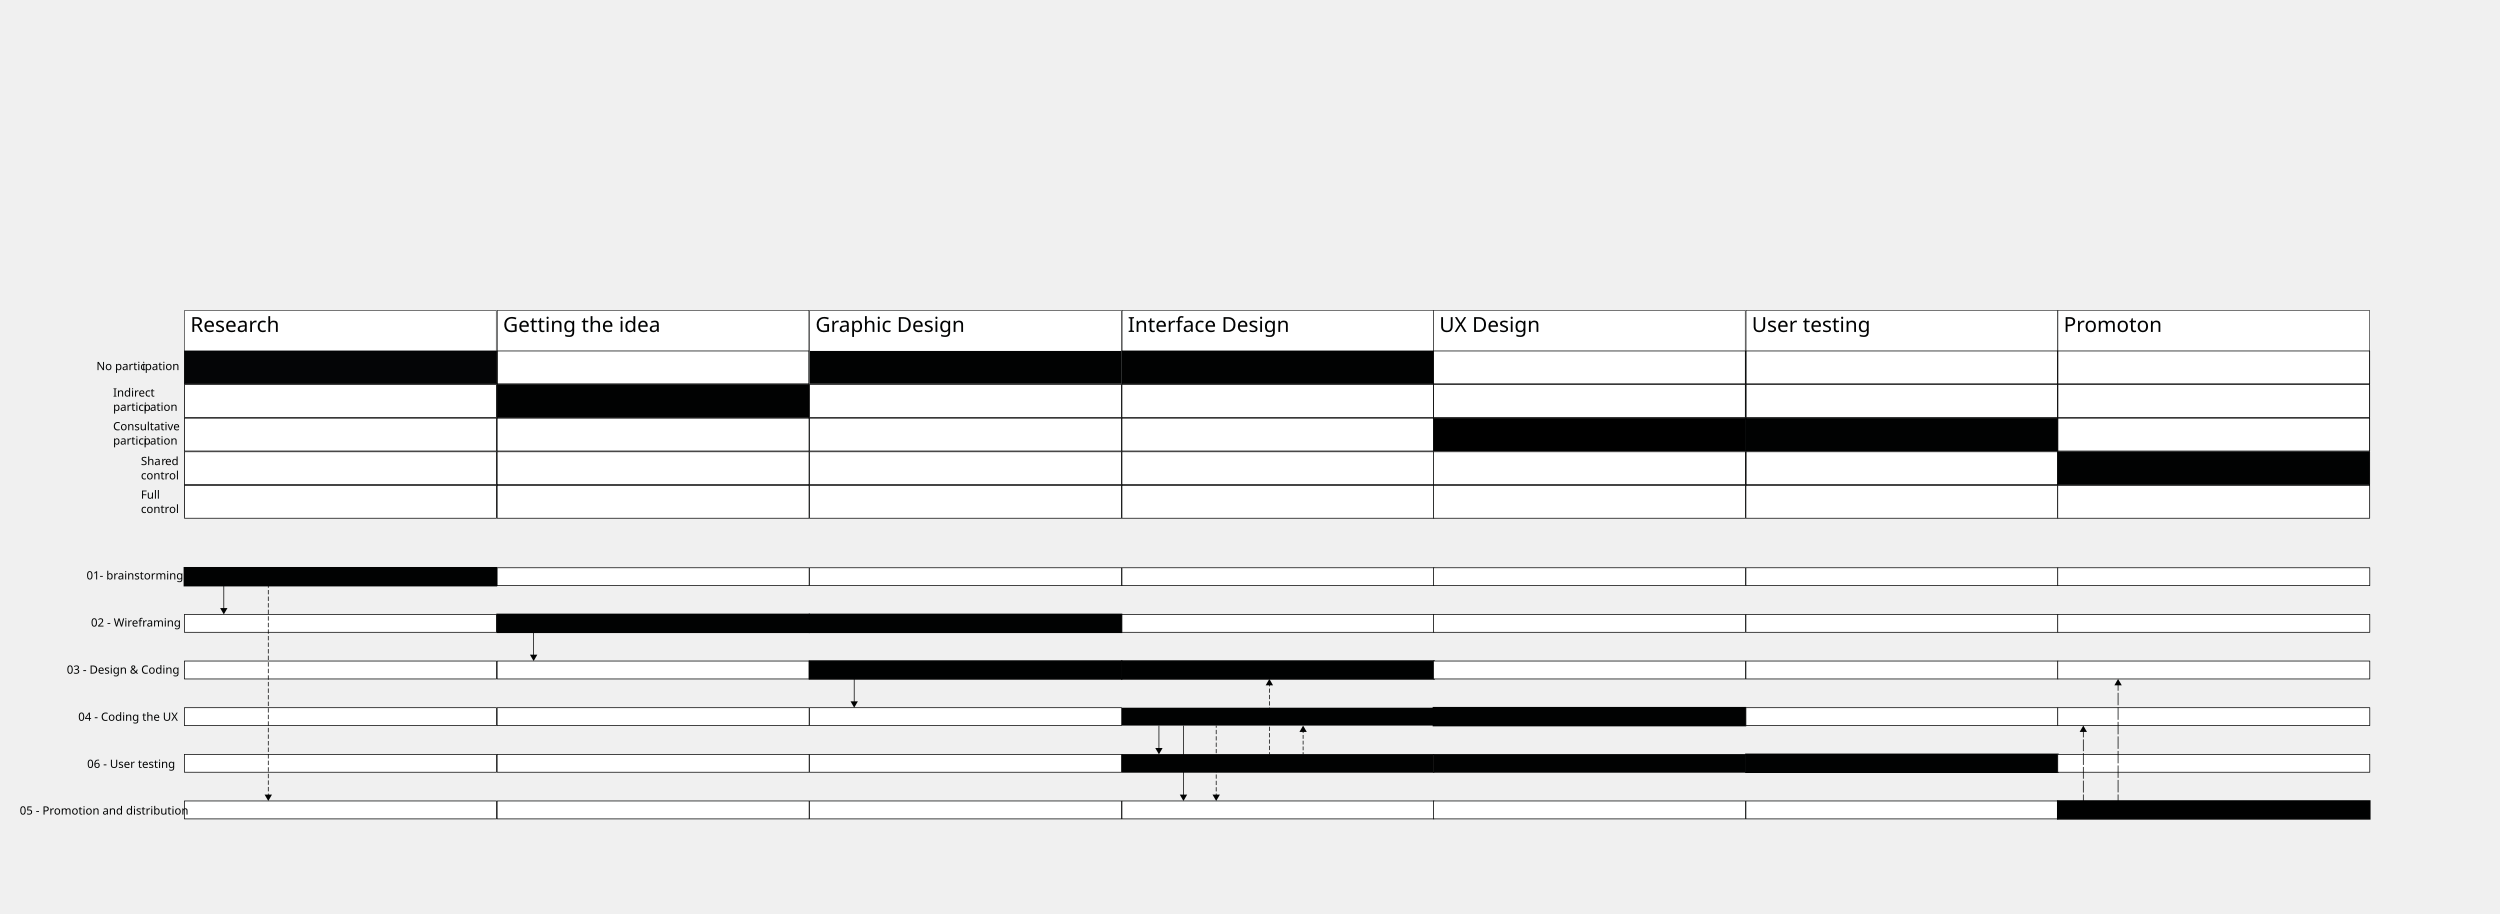
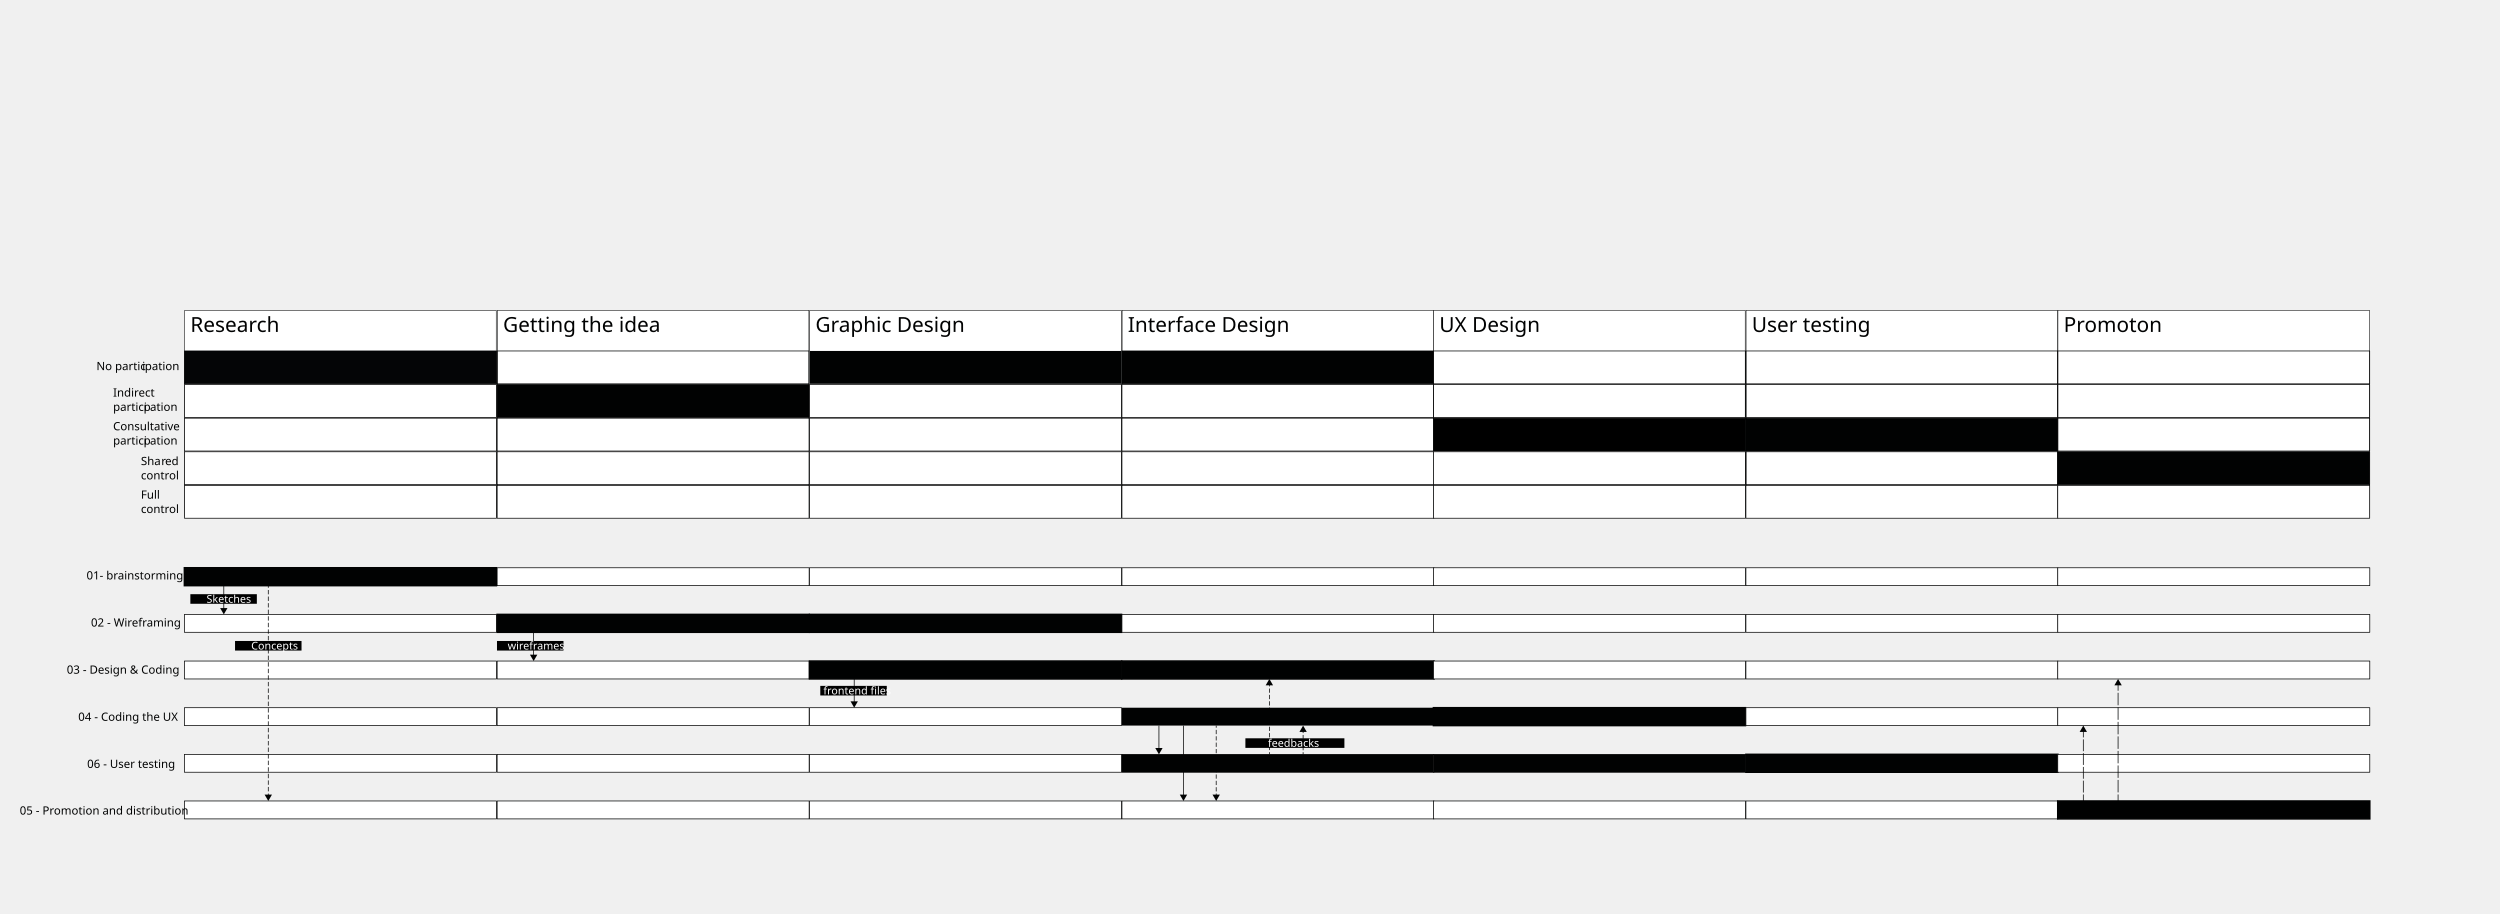
<svg xmlns="http://www.w3.org/2000/svg" version="1.1" id="Livello_1" x="0px" y="0px" width="1629.91px" height="595.281px" viewBox="0 0 1629.91 595.281" enable-background="new 0 0 1629.91 595.281" xml:space="preserve">
  <rect x="120.374" y="202.331" fill="#FFFFFF" width="203.152" height="134.364" />
  <rect x="120.374" y="202.331" fill="none" stroke="#010202" stroke-width="0.35" stroke-linejoin="round" width="203.152" height="134.364" />
  <text transform="matrix(1 0 0 1 124.106 216.4297)" fill="#010202" font-family="'TitilliumWeb-Regular'" font-size="13.565">Research</text>
  <rect x="120.268" y="228.812" fill="#040506" width="203.364" height="21.426" />
  <rect x="120.268" y="228.812" fill="none" stroke="#010202" stroke-width="0.481" stroke-linejoin="round" width="203.364" height="21.426" />
  <rect x="120.268" y="250.719" fill="#FFFFFF" width="203.364" height="21.427" />
  <rect x="120.268" y="250.719" fill="none" stroke="#010202" stroke-width="0.481" stroke-linejoin="round" width="203.364" height="21.427" />
  <rect x="120.268" y="272.626" fill="#FFFFFF" width="203.364" height="21.427" />
  <rect x="120.268" y="272.626" fill="none" stroke="#010202" stroke-width="0.481" stroke-linejoin="round" width="203.364" height="21.427" />
  <rect x="120.268" y="294.533" fill="#FFFFFF" width="203.364" height="21.427" />
  <rect x="120.268" y="294.533" fill="none" stroke="#010202" stroke-width="0.481" stroke-linejoin="round" width="203.364" height="21.427" />
  <rect x="120.268" y="316.441" fill="#FFFFFF" width="203.364" height="21.426" />
  <rect x="120.268" y="316.441" fill="none" stroke="#010202" stroke-width="0.481" stroke-linejoin="round" width="203.364" height="21.426" />
  <text transform="matrix(1 0 0 1 62.8735 241.3086)" fill="#010202" font-family="'TitilliumWeb-Regular'" font-size="7.461">No partic</text>
  <text transform="matrix(1 0 0 1 92.7275 241.3086)" fill="#010202" font-family="'TitilliumWeb-Regular'" font-size="7.461">i</text>
  <text transform="matrix(1 0 0 1 94.3994 241.3086)" fill="#010202" font-family="'TitilliumWeb-Regular'" font-size="7.461">pation</text>
  <text transform="matrix(1 0 0 1 73.729 258.5527)" fill="#010202" font-family="'TitilliumWeb-Regular'" font-size="7.461">Indirect </text>
  <text transform="matrix(1 0 0 1 73.729 267.8779)" fill="#010202" font-family="'TitilliumWeb-Regular'" font-size="7.461">partici</text>
  <text transform="matrix(1 0 0 1 93.6299 267.8779)" fill="#010202" font-family="'TitilliumWeb-Regular'" font-size="7.461">p</text>
  <text transform="matrix(1 0 0 1 97.7939 267.8779)" fill="#010202" font-family="'TitilliumWeb-Regular'" font-size="7.461">ation</text>
  <text transform="matrix(1 0 0 1 73.729 280.5273)" fill="#010202" font-family="'TitilliumWeb-Regular'" font-size="7.461">Consultative</text>
  <text transform="matrix(1 0 0 1 73.729 289.8525)" fill="#010202" font-family="'TitilliumWeb-Regular'" font-size="7.461">partici</text>
  <text transform="matrix(1 0 0 1 93.6299 289.8525)" fill="#010202" font-family="'TitilliumWeb-Regular'" font-size="7.461">p</text>
  <text transform="matrix(1 0 0 1 97.7939 289.8525)" fill="#010202" font-family="'TitilliumWeb-Regular'" font-size="7.461">ation</text>
  <text transform="matrix(1 0 0 1 91.8687 303.2227)" fill="#010202" font-family="'TitilliumWeb-Regular'" font-size="7.461">Sha</text>
  <text transform="matrix(1 0 0 1 105.1436 303.2227)" fill="#010202" font-family="'TitilliumWeb-Regular'" font-size="7.461">r</text>
  <text transform="matrix(1 0 0 1 107.6426 303.2227)" fill="#010202" font-family="'TitilliumWeb-Regular'" font-size="7.461">ed</text>
  <text transform="matrix(1 0 0 1 91.8687 312.5479)" fill="#010202" font-family="'TitilliumWeb-Regular'" font-size="7.461">control</text>
  <text transform="matrix(1 0 0 1 91.877 325.1289)" fill="#010202" font-family="'TitilliumWeb-Regular'" font-size="7.461">Full</text>
  <text transform="matrix(1 0 0 1 91.877 334.4561)" fill="#010202" font-family="'TitilliumWeb-Regular'" font-size="7.461">control</text>
  <rect x="324.219" y="202.331" fill="#FFFFFF" width="203.151" height="134.364" />
  <rect x="324.219" y="202.331" fill="none" stroke="#010202" stroke-width="0.35" stroke-linejoin="round" width="203.151" height="134.364" />
  <text transform="matrix(1 0 0 1 327.9502 216.4297)" fill="#010202" font-family="'TitilliumWeb-Regular'" font-size="13.565">Getting the idea</text>
  <rect x="324.113" y="228.812" fill="none" stroke="#010202" stroke-width="0.481" stroke-linejoin="round" width="203.363" height="21.426" />
  <rect x="324.113" y="250.719" fill="#010202" width="203.363" height="21.427" />
  <rect x="324.113" y="250.719" fill="none" stroke="#010202" stroke-width="0.481" stroke-linejoin="round" width="203.363" height="21.427" />
  <rect x="324.113" y="272.626" fill="#FFFFFF" width="203.363" height="21.427" />
  <rect x="324.113" y="272.626" fill="none" stroke="#010202" stroke-width="0.481" stroke-linejoin="round" width="203.363" height="21.427" />
  <rect x="324.113" y="294.533" fill="#FFFFFF" width="203.363" height="21.427" />
  <rect x="324.113" y="294.533" fill="none" stroke="#010202" stroke-width="0.481" stroke-linejoin="round" width="203.363" height="21.427" />
  <rect x="324.113" y="316.441" fill="#FFFFFF" width="203.363" height="21.426" />
  <rect x="324.113" y="316.441" fill="none" stroke="#010202" stroke-width="0.481" stroke-linejoin="round" width="203.363" height="21.426" />
  <rect x="527.887" y="202.331" fill="#FFFFFF" width="203.167" height="134.364" />
  <rect x="527.887" y="202.331" fill="none" stroke="#010202" stroke-width="0.35" stroke-linejoin="round" width="203.167" height="134.364" />
  <text transform="matrix(1 0 0 1 531.624 216.4297)" fill="#010202" font-family="'TitilliumWeb-Regular'" font-size="13.565">Graphic Design</text>
  <rect x="527.781" y="228.812" fill="#FFFFFF" width="203.379" height="21.426" />
  <rect x="527.781" y="228.812" fill="#010202" width="203.379" height="21.426" />
  <rect x="527.781" y="250.719" fill="#FFFFFF" width="203.379" height="21.427" />
  <rect x="527.781" y="250.719" fill="none" stroke="#010202" stroke-width="0.481" stroke-linejoin="round" width="203.379" height="21.427" />
  <rect x="527.781" y="272.626" fill="#FFFFFF" width="203.379" height="21.427" />
  <rect x="527.781" y="272.626" fill="none" stroke="#010202" stroke-width="0.481" stroke-linejoin="round" width="203.379" height="21.427" />
  <rect x="527.781" y="294.533" fill="#FFFFFF" width="203.379" height="21.427" />
  <rect x="527.781" y="294.533" fill="none" stroke="#010202" stroke-width="0.481" stroke-linejoin="round" width="203.379" height="21.427" />
  <rect x="527.781" y="316.441" fill="#FFFFFF" width="203.379" height="21.426" />
  <rect x="527.781" y="316.441" fill="none" stroke="#010202" stroke-width="0.481" stroke-linejoin="round" width="203.379" height="21.426" />
  <rect x="731.569" y="202.331" fill="#FFFFFF" width="203.167" height="134.364" />
  <rect x="731.569" y="202.331" fill="none" stroke="#010202" stroke-width="0.35" stroke-linejoin="round" width="203.167" height="134.364" />
  <text transform="matrix(1 0 0 1 735.2969 216.4297)" fill="#010202" font-family="'TitilliumWeb-Regular'" font-size="13.565">Interface Design</text>
  <rect x="731.464" y="228.812" fill="#010202" width="203.378" height="21.426" />
  <rect x="731.464" y="228.812" fill="none" stroke="#010202" stroke-width="0.481" stroke-linejoin="round" width="203.378" height="21.426" />
  <rect x="731.464" y="250.719" fill="#FFFFFF" width="203.378" height="21.427" />
  <rect x="731.464" y="250.719" fill="none" stroke="#010202" stroke-width="0.481" stroke-linejoin="round" width="203.378" height="21.427" />
  <rect x="731.464" y="272.626" fill="#FFFFFF" width="203.378" height="21.427" />
  <rect x="731.464" y="272.626" fill="none" stroke="#010202" stroke-width="0.481" stroke-linejoin="round" width="203.378" height="21.427" />
  <rect x="731.464" y="294.533" fill="#FFFFFF" width="203.378" height="21.427" />
  <rect x="731.464" y="294.533" fill="none" stroke="#010202" stroke-width="0.481" stroke-linejoin="round" width="203.378" height="21.427" />
  <rect x="731.464" y="316.441" fill="#FFFFFF" width="203.378" height="21.426" />
  <rect x="731.464" y="316.441" fill="none" stroke="#010202" stroke-width="0.481" stroke-linejoin="round" width="203.378" height="21.426" />
  <rect x="934.65" y="202.331" fill="#FFFFFF" width="203.166" height="134.364" />
  <rect x="934.65" y="202.331" fill="none" stroke="#010202" stroke-width="0.35" stroke-linejoin="round" width="203.166" height="134.364" />
  <text transform="matrix(1 0 0 1 938.3701 216.4297)" fill="#010202" font-family="'TitilliumWeb-Regular'" font-size="13.565">UX Design</text>
  <rect x="934.545" y="228.812" fill="none" stroke="#010202" stroke-width="0.481" stroke-linejoin="round" width="203.378" height="21.426" />
  <rect x="934.545" y="250.719" fill="none" stroke="#010202" stroke-width="0.481" stroke-linejoin="round" width="203.378" height="21.427" />
  <rect x="934.545" y="272.626" width="203.378" height="21.427" />
  <rect x="934.545" y="272.626" fill="none" stroke="#010202" stroke-width="0.481" stroke-linejoin="round" width="203.378" height="21.427" />
  <rect x="934.545" y="294.533" fill="#FFFFFF" width="203.378" height="21.427" />
  <rect x="934.545" y="294.533" fill="none" stroke="#010202" stroke-width="0.481" stroke-linejoin="round" width="203.378" height="21.427" />
  <rect x="934.545" y="316.441" fill="#FFFFFF" width="203.378" height="21.426" />
  <rect x="934.545" y="316.441" fill="none" stroke="#010202" stroke-width="0.481" stroke-linejoin="round" width="203.378" height="21.426" />
  <rect x="1138.372" y="202.331" fill="#FFFFFF" width="203.166" height="134.364" />
  <rect x="1138.372" y="202.331" fill="none" stroke="#010202" stroke-width="0.35" stroke-linejoin="round" width="203.166" height="134.364" />
  <text transform="matrix(1 0 0 1 1142.123 216.4297)" fill="#010202" font-family="'TitilliumWeb-Regular'" font-size="13.565">User testing</text>
  <rect x="1138.266" y="228.812" fill="none" stroke="#010202" stroke-width="0.481" stroke-linejoin="round" width="203.379" height="21.426" />
  <rect x="1138.266" y="250.719" fill="none" stroke="#010202" stroke-width="0.481" stroke-linejoin="round" width="203.379" height="21.427" />
  <rect x="1138.266" y="272.626" fill="none" stroke="#010202" stroke-width="0.481" stroke-linejoin="round" width="203.379" height="21.427" />
  <rect x="1138.266" y="272.626" fill="#010202" width="203.379" height="21.427" />
  <rect x="1138.266" y="294.533" fill="none" stroke="#010202" stroke-width="0.481" stroke-linejoin="round" width="203.379" height="21.427" />
  <rect x="1138.266" y="316.441" fill="#FFFFFF" width="203.379" height="21.426" />
  <rect x="1138.266" y="316.441" fill="none" stroke="#010202" stroke-width="0.481" stroke-linejoin="round" width="203.379" height="21.426" />
  <rect x="1341.684" y="202.331" fill="#FFFFFF" width="203.166" height="134.364" />
  <rect x="1341.684" y="202.331" fill="none" stroke="#010202" stroke-width="0.35" stroke-linejoin="round" width="203.166" height="134.364" />
  <text transform="matrix(1 0 0 1 1345.435 216.4297)" fill="#010202" font-family="'TitilliumWeb-Regular'" font-size="13.565">Promoton</text>
  <rect x="1341.577" y="228.812" fill="none" stroke="#010202" stroke-width="0.481" stroke-linejoin="round" width="203.379" height="21.426" />
  <rect x="1341.577" y="250.719" fill="none" stroke="#010202" stroke-width="0.481" stroke-linejoin="round" width="203.379" height="21.427" />
  <rect x="1341.577" y="272.626" fill="none" stroke="#010202" stroke-width="0.481" stroke-linejoin="round" width="203.379" height="21.427" />
  <rect x="1341.577" y="294.533" fill="#010202" width="203.379" height="21.427" />
  <rect x="1341.577" y="294.533" fill="none" stroke="#010202" stroke-width="0.481" stroke-linejoin="round" width="203.379" height="21.427" />
  <rect x="1341.577" y="316.441" fill="#FFFFFF" width="203.379" height="21.426" />
  <rect x="1341.577" y="316.441" fill="none" stroke="#010202" stroke-width="0.481" stroke-linejoin="round" width="203.379" height="21.426" />
  <g>
    <text transform="matrix(1 0 0 1 56.4038 377.7725)" fill="#010202" font-family="'TitilliumWeb-Regular'" font-size="7.461">01- brainstorming</text>
    <rect x="120.205" y="370.158" fill="#FFFFFF" width="203.427" height="11.662" />
    <rect x="120.205" y="370.158" fill="#010202" stroke="#010202" stroke-miterlimit="10" width="203.427" height="11.662" />
    <rect x="324.113" y="370.158" fill="#FFFFFF" width="203.426" height="11.662" />
    <rect x="324.113" y="370.158" fill="none" stroke="#010202" stroke-width="0.481" stroke-linejoin="round" width="203.426" height="11.662" />
-     <rect x="527.781" y="370.158" fill="#FFFFFF" width="203.439" height="11.662" />
-     <rect x="527.781" y="370.158" fill="none" stroke="#010202" stroke-width="0.481" stroke-linejoin="round" width="203.439" height="11.662" />
+     <rect x="527.781" y="370.158" fill="#FFFFFF" width="203.438" height="11.662" />
+     <rect x="527.781" y="370.158" fill="none" stroke="#010202" stroke-width="0.481" stroke-linejoin="round" width="203.438" height="11.662" />
    <rect x="731.464" y="370.158" fill="#FFFFFF" width="203.44" height="11.662" />
    <rect x="731.464" y="370.158" fill="none" stroke="#010202" stroke-width="0.481" stroke-linejoin="round" width="203.44" height="11.662" />
    <rect x="934.545" y="370.158" fill="#FFFFFF" width="203.439" height="11.662" />
    <rect x="934.545" y="370.158" fill="none" stroke="#010202" stroke-width="0.481" stroke-linejoin="round" width="203.439" height="11.662" />
    <rect x="1138.266" y="370.158" fill="#FFFFFF" width="203.438" height="11.662" />
    <rect x="1138.266" y="370.158" fill="none" stroke="#010202" stroke-width="0.481" stroke-linejoin="round" width="203.438" height="11.662" />
    <rect x="1341.577" y="370.158" fill="#FFFFFF" width="203.438" height="11.662" />
    <rect x="1341.577" y="370.158" fill="none" stroke="#010202" stroke-width="0.481" stroke-linejoin="round" width="203.438" height="11.662" />
  </g>
  <g>
    <rect x="120.205" y="400.572" fill="#FFFFFF" width="203.427" height="11.66" />
    <rect x="120.205" y="400.572" fill="none" stroke="#010202" stroke-width="0.481" stroke-linejoin="round" width="203.427" height="11.66" />
    <rect x="324.113" y="400.572" fill="#FFFFFF" width="203.426" height="11.66" />
    <rect x="324.113" y="400.572" fill="#010202" stroke="#010202" stroke-miterlimit="10" width="203.426" height="11.66" />
-     <rect x="527.781" y="400.572" fill="#FFFFFF" width="203.439" height="11.66" />
-     <rect x="527.781" y="400.572" fill="#010202" stroke="#010202" stroke-miterlimit="10" width="203.439" height="11.66" />
+     <rect x="527.781" y="400.572" fill="#FFFFFF" width="203.438" height="11.66" />
+     <rect x="527.781" y="400.572" fill="#010202" stroke="#010202" stroke-miterlimit="10" width="203.438" height="11.66" />
    <rect x="731.464" y="400.572" fill="#FFFFFF" width="203.44" height="11.66" />
    <rect x="731.464" y="400.572" fill="none" stroke="#010202" stroke-width="0.481" stroke-linejoin="round" width="203.44" height="11.66" />
    <rect x="934.545" y="400.572" fill="#FFFFFF" width="203.439" height="11.66" />
    <rect x="934.545" y="400.572" fill="none" stroke="#010202" stroke-width="0.481" stroke-linejoin="round" width="203.439" height="11.66" />
    <rect x="1138.266" y="400.572" fill="#FFFFFF" width="203.438" height="11.66" />
    <rect x="1138.266" y="400.572" fill="none" stroke="#010202" stroke-width="0.481" stroke-linejoin="round" width="203.438" height="11.66" />
    <text transform="matrix(1 0 0 1 59.3179 408.4961)" fill="#010202" font-family="'TitilliumWeb-Regular'" font-size="7.461">02 - Wireframing</text>
    <rect x="1341.577" y="400.572" fill="#FFFFFF" width="203.438" height="11.66" />
    <rect x="1341.577" y="400.572" fill="none" stroke="#010202" stroke-width="0.481" stroke-linejoin="round" width="203.438" height="11.66" />
  </g>
  <g>
-     <rect x="120.205" y="430.984" fill="#FFFFFF" width="203.427" height="11.66" />
-     <rect x="120.205" y="430.984" fill="none" stroke="#010202" stroke-width="0.481" stroke-linejoin="round" width="203.427" height="11.66" />
-     <rect x="324.113" y="430.984" fill="#FFFFFF" width="203.426" height="11.66" />
-     <rect x="324.113" y="430.984" fill="none" stroke="#010202" stroke-width="0.481" stroke-linejoin="round" width="203.426" height="11.66" />
-     <rect x="527.781" y="430.984" fill="#FFFFFF" width="203.439" height="11.66" />
-     <rect x="527.781" y="430.984" fill="#010202" stroke="#010202" stroke-miterlimit="10" width="203.439" height="11.66" />
-     <rect x="731.464" y="430.984" fill="#FFFFFF" width="203.44" height="11.66" />
-     <rect x="731.464" y="430.984" fill="#010202" stroke="#010202" stroke-miterlimit="10" width="203.44" height="11.66" />
-     <rect x="934.545" y="430.984" fill="#FFFFFF" width="203.439" height="11.66" />
-     <rect x="934.545" y="430.984" fill="none" stroke="#010202" stroke-width="0.481" stroke-linejoin="round" width="203.439" height="11.66" />
-     <rect x="1138.266" y="430.984" fill="#FFFFFF" width="203.438" height="11.66" />
-     <rect x="1138.266" y="430.984" fill="none" stroke="#010202" stroke-width="0.481" stroke-linejoin="round" width="203.438" height="11.66" />
+     <rect x="120.205" y="430.984" fill="#FFFFFF" width="203.427" height="11.659" />
+     <rect x="120.205" y="430.984" fill="none" stroke="#010202" stroke-width="0.481" stroke-linejoin="round" width="203.427" height="11.659" />
+     <rect x="324.113" y="430.984" fill="#FFFFFF" width="203.426" height="11.659" />
+     <rect x="324.113" y="430.984" fill="none" stroke="#010202" stroke-width="0.481" stroke-linejoin="round" width="203.426" height="11.659" />
+     <rect x="527.781" y="430.984" fill="#FFFFFF" width="203.438" height="11.659" />
+     <rect x="527.781" y="430.984" fill="#010202" stroke="#010202" stroke-miterlimit="10" width="203.438" height="11.659" />
+     <rect x="731.464" y="430.984" fill="#FFFFFF" width="203.44" height="11.659" />
+     <rect x="731.464" y="430.984" fill="#010202" stroke="#010202" stroke-miterlimit="10" width="203.44" height="11.659" />
+     <rect x="934.545" y="430.984" fill="#FFFFFF" width="203.439" height="11.659" />
+     <rect x="934.545" y="430.984" fill="none" stroke="#010202" stroke-width="0.481" stroke-linejoin="round" width="203.439" height="11.659" />
+     <rect x="1138.266" y="430.984" fill="#FFFFFF" width="203.438" height="11.659" />
+     <rect x="1138.266" y="430.984" fill="none" stroke="#010202" stroke-width="0.481" stroke-linejoin="round" width="203.438" height="11.659" />
    <text transform="matrix(1 0 0 1 43.5405 439.2178)" fill="#010202" font-family="'TitilliumWeb-Regular'" font-size="7.461">03 - Design &amp; Coding</text>
-     <rect x="1341.577" y="430.984" fill="#FFFFFF" width="203.438" height="11.66" />
-     <rect x="1341.577" y="430.984" fill="none" stroke="#010202" stroke-width="0.481" stroke-linejoin="round" width="203.438" height="11.66" />
-   </g>
-   <g>
-     <rect x="120.205" y="461.396" fill="#FFFFFF" width="203.427" height="11.66" />
-     <rect x="120.205" y="461.396" fill="none" stroke="#010202" stroke-width="0.481" stroke-linejoin="round" width="203.427" height="11.66" />
-     <rect x="324.113" y="461.396" fill="#FFFFFF" width="203.426" height="11.66" />
-     <rect x="324.113" y="461.396" fill="none" stroke="#010202" stroke-width="0.481" stroke-linejoin="round" width="203.426" height="11.66" />
-     <rect x="527.781" y="461.396" fill="#FFFFFF" width="203.439" height="11.66" />
-     <rect x="527.781" y="461.396" fill="none" stroke="#010202" stroke-width="0.481" stroke-linejoin="round" width="203.439" height="11.66" />
-     <rect x="731.464" y="461.396" fill="#FFFFFF" width="203.44" height="11.66" />
-     <rect x="731.464" y="461.396" fill="#010202" width="203.44" height="11.66" />
-     <rect x="934.545" y="461.396" fill="#FFFFFF" width="203.439" height="11.66" />
-     <rect x="934.545" y="461.396" fill="#010202" stroke="#010202" stroke-miterlimit="10" width="203.439" height="11.66" />
-     <rect x="1138.266" y="461.396" fill="#FFFFFF" width="203.438" height="11.66" />
-     <rect x="1138.266" y="461.396" fill="none" stroke="#010202" stroke-width="0.481" stroke-linejoin="round" width="203.438" height="11.66" />
+     <rect x="1341.577" y="430.984" fill="#FFFFFF" width="203.438" height="11.659" />
+     <rect x="1341.577" y="430.984" fill="none" stroke="#010202" stroke-width="0.481" stroke-linejoin="round" width="203.438" height="11.659" />
+   </g>
+   <g>
+     <rect x="120.205" y="461.396" fill="#FFFFFF" width="203.427" height="11.659" />
+     <rect x="120.205" y="461.396" fill="none" stroke="#010202" stroke-width="0.481" stroke-linejoin="round" width="203.427" height="11.659" />
+     <rect x="324.113" y="461.396" fill="#FFFFFF" width="203.426" height="11.659" />
+     <rect x="324.113" y="461.396" fill="none" stroke="#010202" stroke-width="0.481" stroke-linejoin="round" width="203.426" height="11.659" />
+     <rect x="527.781" y="461.396" fill="#FFFFFF" width="203.438" height="11.659" />
+     <rect x="527.781" y="461.396" fill="none" stroke="#010202" stroke-width="0.481" stroke-linejoin="round" width="203.438" height="11.659" />
+     <rect x="731.464" y="461.396" fill="#FFFFFF" width="203.44" height="11.659" />
+     <rect x="731.464" y="461.396" fill="#010202" width="203.44" height="11.659" />
+     <rect x="934.545" y="461.396" fill="#FFFFFF" width="203.439" height="11.659" />
+     <rect x="934.545" y="461.396" fill="#010202" stroke="#010202" stroke-miterlimit="10" width="203.439" height="11.659" />
+     <rect x="1138.266" y="461.396" fill="#FFFFFF" width="203.438" height="11.659" />
+     <rect x="1138.266" y="461.396" fill="none" stroke="#010202" stroke-width="0.481" stroke-linejoin="round" width="203.438" height="11.659" />
    <text transform="matrix(1 0 0 1 51.0049 469.9346)" fill="#010202" font-family="'TitilliumWeb-Regular'" font-size="7.461">04 - Coding the UX</text>
-     <rect x="1341.577" y="461.396" fill="#FFFFFF" width="203.438" height="11.66" />
-     <rect x="1341.577" y="461.396" fill="none" stroke="#010202" stroke-width="0.481" stroke-linejoin="round" width="203.438" height="11.66" />
+     <rect x="1341.577" y="461.396" fill="#FFFFFF" width="203.438" height="11.659" />
+     <rect x="1341.577" y="461.396" fill="none" stroke="#010202" stroke-width="0.481" stroke-linejoin="round" width="203.438" height="11.659" />
  </g>
  <g>
    <rect x="120.205" y="491.808" fill="#FFFFFF" width="203.427" height="11.66" />
    <rect x="120.205" y="491.808" fill="none" stroke="#010202" stroke-width="0.481" stroke-linejoin="round" width="203.427" height="11.66" />
    <rect x="324.113" y="491.808" fill="#FFFFFF" width="203.426" height="11.66" />
    <rect x="324.113" y="491.808" fill="none" stroke="#010202" stroke-width="0.481" stroke-linejoin="round" width="203.426" height="11.66" />
-     <rect x="527.781" y="491.808" fill="#FFFFFF" width="203.439" height="11.66" />
-     <rect x="527.781" y="491.808" fill="none" stroke="#010202" stroke-width="0.481" stroke-linejoin="round" width="203.439" height="11.66" />
+     <rect x="527.781" y="491.808" fill="#FFFFFF" width="203.438" height="11.66" />
+     <rect x="527.781" y="491.808" fill="none" stroke="#010202" stroke-width="0.481" stroke-linejoin="round" width="203.438" height="11.66" />
    <rect x="731.464" y="491.808" fill="#FFFFFF" width="203.44" height="11.66" />
    <rect x="731.464" y="491.808" fill="#010202" stroke="#010202" stroke-width="0.481" stroke-linejoin="round" width="203.44" height="11.66" />
    <rect x="934.545" y="491.808" fill="#FFFFFF" width="203.439" height="11.66" />
    <rect x="934.545" y="491.808" fill="#010202" stroke="#010202" stroke-width="0.481" stroke-linejoin="round" width="203.439" height="11.66" />
    <rect x="1138.266" y="491.808" fill="#FFFFFF" width="203.438" height="11.66" />
    <rect x="1138.266" y="491.808" fill="#010202" stroke="#010202" stroke-miterlimit="10" width="203.438" height="11.66" />
    <text transform="matrix(1 0 0 1 56.8164 500.6582)" fill="#010202" font-family="'TitilliumWeb-Regular'" font-size="7.461">06 - User testing</text>
    <rect x="1341.577" y="491.808" fill="#FFFFFF" width="203.438" height="11.66" />
    <rect x="1341.577" y="491.808" fill="none" stroke="#010202" stroke-width="0.481" stroke-linejoin="round" width="203.438" height="11.66" />
  </g>
  <g>
    <rect x="120.205" y="522.22" fill="#FFFFFF" width="203.427" height="11.66" />
    <rect x="120.205" y="522.22" fill="none" stroke="#010202" stroke-width="0.481" stroke-linejoin="round" width="203.427" height="11.66" />
    <rect x="324.113" y="522.22" fill="#FFFFFF" width="203.426" height="11.66" />
    <rect x="324.113" y="522.22" fill="none" stroke="#010202" stroke-width="0.481" stroke-linejoin="round" width="203.426" height="11.66" />
-     <rect x="527.781" y="522.22" fill="#FFFFFF" width="203.439" height="11.66" />
-     <rect x="527.781" y="522.22" fill="none" stroke="#010202" stroke-width="0.481" stroke-linejoin="round" width="203.439" height="11.66" />
+     <rect x="527.781" y="522.22" fill="#FFFFFF" width="203.438" height="11.66" />
+     <rect x="527.781" y="522.22" fill="none" stroke="#010202" stroke-width="0.481" stroke-linejoin="round" width="203.438" height="11.66" />
    <rect x="731.464" y="522.22" fill="#FFFFFF" width="203.44" height="11.66" />
    <rect x="731.464" y="522.22" fill="none" stroke="#010202" stroke-width="0.481" stroke-linejoin="round" width="203.44" height="11.66" />
    <rect x="934.545" y="522.22" fill="#FFFFFF" width="203.439" height="11.66" />
    <rect x="934.545" y="522.22" fill="none" stroke="#010202" stroke-width="0.481" stroke-linejoin="round" width="203.439" height="11.66" />
    <rect x="1138.266" y="522.22" fill="#FFFFFF" width="203.438" height="11.66" />
    <rect x="1138.266" y="522.22" fill="none" stroke="#010202" stroke-width="0.481" stroke-linejoin="round" width="203.438" height="11.66" />
    <rect x="1341.577" y="522.22" fill="#FFFFFF" width="203.438" height="11.66" />
    <rect x="1341.577" y="522.22" fill="#010202" stroke="#010202" stroke-miterlimit="10" width="203.438" height="11.66" />
    <text transform="matrix(1 0 0 1 12.8525 531.0703)" fill="#010202" font-family="'TitilliumWeb-Regular'" font-size="7.461">05 - Promotion and distribution</text>
  </g>
  <g>
    <g>
      <line fill="none" stroke="#010202" stroke-width="0.481" stroke-linejoin="round" x1="145.91" y1="397.123" x2="145.91" y2="381.82" />
      <g>
        <polygon fill="#010202" points="148.307,396.422 145.91,400.572 143.514,396.422    " />
      </g>
    </g>
  </g>
  <g>
    <g>
      <line fill="none" stroke="#010202" stroke-width="0.481" stroke-linejoin="round" x1="347.91" y1="427.535" x2="347.91" y2="412.232" />
      <g>
        <polygon fill="#010202" points="350.307,426.834 347.91,430.984 345.514,426.834    " />
      </g>
    </g>
  </g>
  <g>
    <g>
      <line fill="none" stroke="#010202" stroke-width="0.481" stroke-linejoin="round" x1="556.912" y1="457.943" x2="556.912" y2="442.641" />
      <g>
        <polygon fill="#010202" points="559.308,457.242 556.912,461.393 554.515,457.242    " />
      </g>
    </g>
  </g>
  <g>
    <g>
      <line fill="none" stroke="#010202" stroke-width="0.481" stroke-linejoin="round" x1="755.58" y1="488.358" x2="755.58" y2="473.056" />
      <g>
        <polygon fill="#010202" points="757.977,487.657 755.58,491.808 753.184,487.657    " />
      </g>
    </g>
  </g>
  <g>
    <g>
      <line fill="none" stroke="#010202" stroke-width="0.481" stroke-linejoin="round" x1="771.58" y1="518.769" x2="771.58" y2="473.054" />
      <g>
        <polygon fill="#010202" points="773.977,518.067 771.58,522.218 769.184,518.067    " />
      </g>
    </g>
  </g>
  <g>
    <g>
      <line fill="none" stroke="#010202" stroke-width="0.481" stroke-linejoin="round" x1="1358.244" y1="476.507" x2="1358.244" y2="480.759" />
      <line fill="none" stroke="#010202" stroke-width="0.481" stroke-linejoin="round" stroke-dasharray="7.699,1.283" x1="1358.244" y1="482.042" x2="1358.244" y2="517.328" />
      <line fill="none" stroke="#010202" stroke-width="0.481" stroke-linejoin="round" x1="1358.244" y1="517.97" x2="1358.244" y2="522.222" />
      <g>
        <polygon fill="#010202" points="1355.848,477.208 1358.244,473.058 1360.641,477.208    " />
      </g>
    </g>
  </g>
  <g>
    <g>
      <line fill="none" stroke="#010202" stroke-width="0.481" stroke-linejoin="round" x1="1380.911" y1="446.095" x2="1380.911" y2="450.347" />
      <line fill="none" stroke="#010202" stroke-width="0.481" stroke-linejoin="round" stroke-dasharray="8.115,1.353" x1="1380.911" y1="451.699" x2="1380.911" y2="517.295" />
      <line fill="none" stroke="#010202" stroke-width="0.481" stroke-linejoin="round" x1="1380.911" y1="517.971" x2="1380.911" y2="522.223" />
      <g>
        <polygon fill="#010202" points="1378.515,446.796 1380.911,442.646 1383.308,446.796    " />
      </g>
    </g>
  </g>
  <g>
    <g>
      <line fill="none" stroke="#010202" stroke-width="0.481" stroke-linejoin="round" x1="174.91" y1="518.771" x2="174.91" y2="517.354" />
      <line fill="none" stroke="#010202" stroke-width="0.481" stroke-linejoin="round" stroke-dasharray="2.854,1.427" x1="174.91" y1="515.927" x2="174.91" y2="383.945" />
      <line fill="none" stroke="#010202" stroke-width="0.481" stroke-linejoin="round" x1="174.91" y1="383.231" x2="174.91" y2="381.814" />
      <g>
        <polygon fill="#010202" points="177.306,518.069 174.91,522.22 172.513,518.069    " />
      </g>
    </g>
  </g>
  <g>
    <g>
      <line fill="none" stroke="#010202" stroke-width="0.481" stroke-linejoin="round" x1="792.913" y1="518.771" x2="792.913" y2="517.354" />
      <line fill="none" stroke="#010202" stroke-width="0.481" stroke-linejoin="round" stroke-dasharray="2.767,1.383" x1="792.913" y1="515.972" x2="792.913" y2="475.166" />
      <line fill="none" stroke="#010202" stroke-width="0.481" stroke-linejoin="round" x1="792.913" y1="474.474" x2="792.913" y2="473.057" />
      <g>
-         <polygon fill="#010202" points="795.31,518.07 792.913,522.221 790.517,518.07    " />
+         <polygon fill="#010202" points="795.311,518.07 792.913,522.221 790.518,518.07    " />
      </g>
    </g>
  </g>
  <g>
    <g>
      <line fill="none" stroke="#010202" stroke-width="0.481" stroke-linejoin="round" x1="827.579" y1="446.093" x2="827.579" y2="447.51" />
      <line fill="none" stroke="#010202" stroke-width="0.481" stroke-linejoin="round" stroke-dasharray="2.767,1.383" x1="827.579" y1="448.893" x2="827.579" y2="489.698" />
      <line fill="none" stroke="#010202" stroke-width="0.481" stroke-linejoin="round" x1="827.579" y1="490.391" x2="827.579" y2="491.808" />
      <g>
-         <polygon fill="#010202" points="825.183,446.794 827.579,442.644 829.976,446.794    " />
+         <polygon fill="#010202" points="825.183,446.794 827.579,442.644 829.977,446.794    " />
      </g>
    </g>
  </g>
  <g>
    <g>
      <line fill="none" stroke="#010202" stroke-width="0.481" stroke-linejoin="round" x1="849.579" y1="476.506" x2="849.579" y2="477.923" />
      <line fill="none" stroke="#010202" stroke-width="0.481" stroke-linejoin="round" stroke-dasharray="2.494,1.247" x1="849.579" y1="479.17" x2="849.579" y2="489.767" />
      <line fill="none" stroke="#010202" stroke-width="0.481" stroke-linejoin="round" x1="849.579" y1="490.391" x2="849.579" y2="491.808" />
      <g>
-         <polygon fill="#010202" points="847.183,477.207 849.579,473.057 851.976,477.207    " />
-       </g>
-     </g>
-   </g>
+         <polygon fill="#010202" points="847.183,477.207 849.579,473.057 851.977,477.207    " />
+       </g>
+     </g>
+   </g>
+   <rect x="124.106" y="387.391" width="43.349" height="6.25" />
+   <text transform="matrix(1 0 0 1 134.6245 392.9697)" fill="#FFFFFF" font-family="'MyriadPro-Regular'" font-size="7.017">Sketches</text>
+   <rect x="153.236" y="417.891" width="43.349" height="6.25" />
+   <text transform="matrix(1 0 0 1 163.7544 423.4697)" fill="#FFFFFF" font-family="'MyriadPro-Regular'" font-size="7.017">Concepts</text>
+   <rect x="324.019" y="417.891" width="43.349" height="6.25" />
+   <text transform="matrix(1 0 0 1 330.9985 423.4697)" fill="#FFFFFF" font-family="'MyriadPro-Regular'" font-size="7.017">wireframes</text>
+   <rect x="534.799" y="447.167" width="43.349" height="6.25" />
+   <text transform="matrix(1 0 0 1 536.8179 452.7461)" fill="#FFFFFF" font-family="'MyriadPro-Regular'" font-size="7.017">frontend files</text>
+   <rect x="811.953" y="481.344" width="64.547" height="6.25" />
+   <text transform="matrix(1 0 0 1 826.667 486.9229)" fill="#FFFFFF" font-family="'MyriadPro-Regular'" font-size="7.017">feedbacks</text>
</svg>
